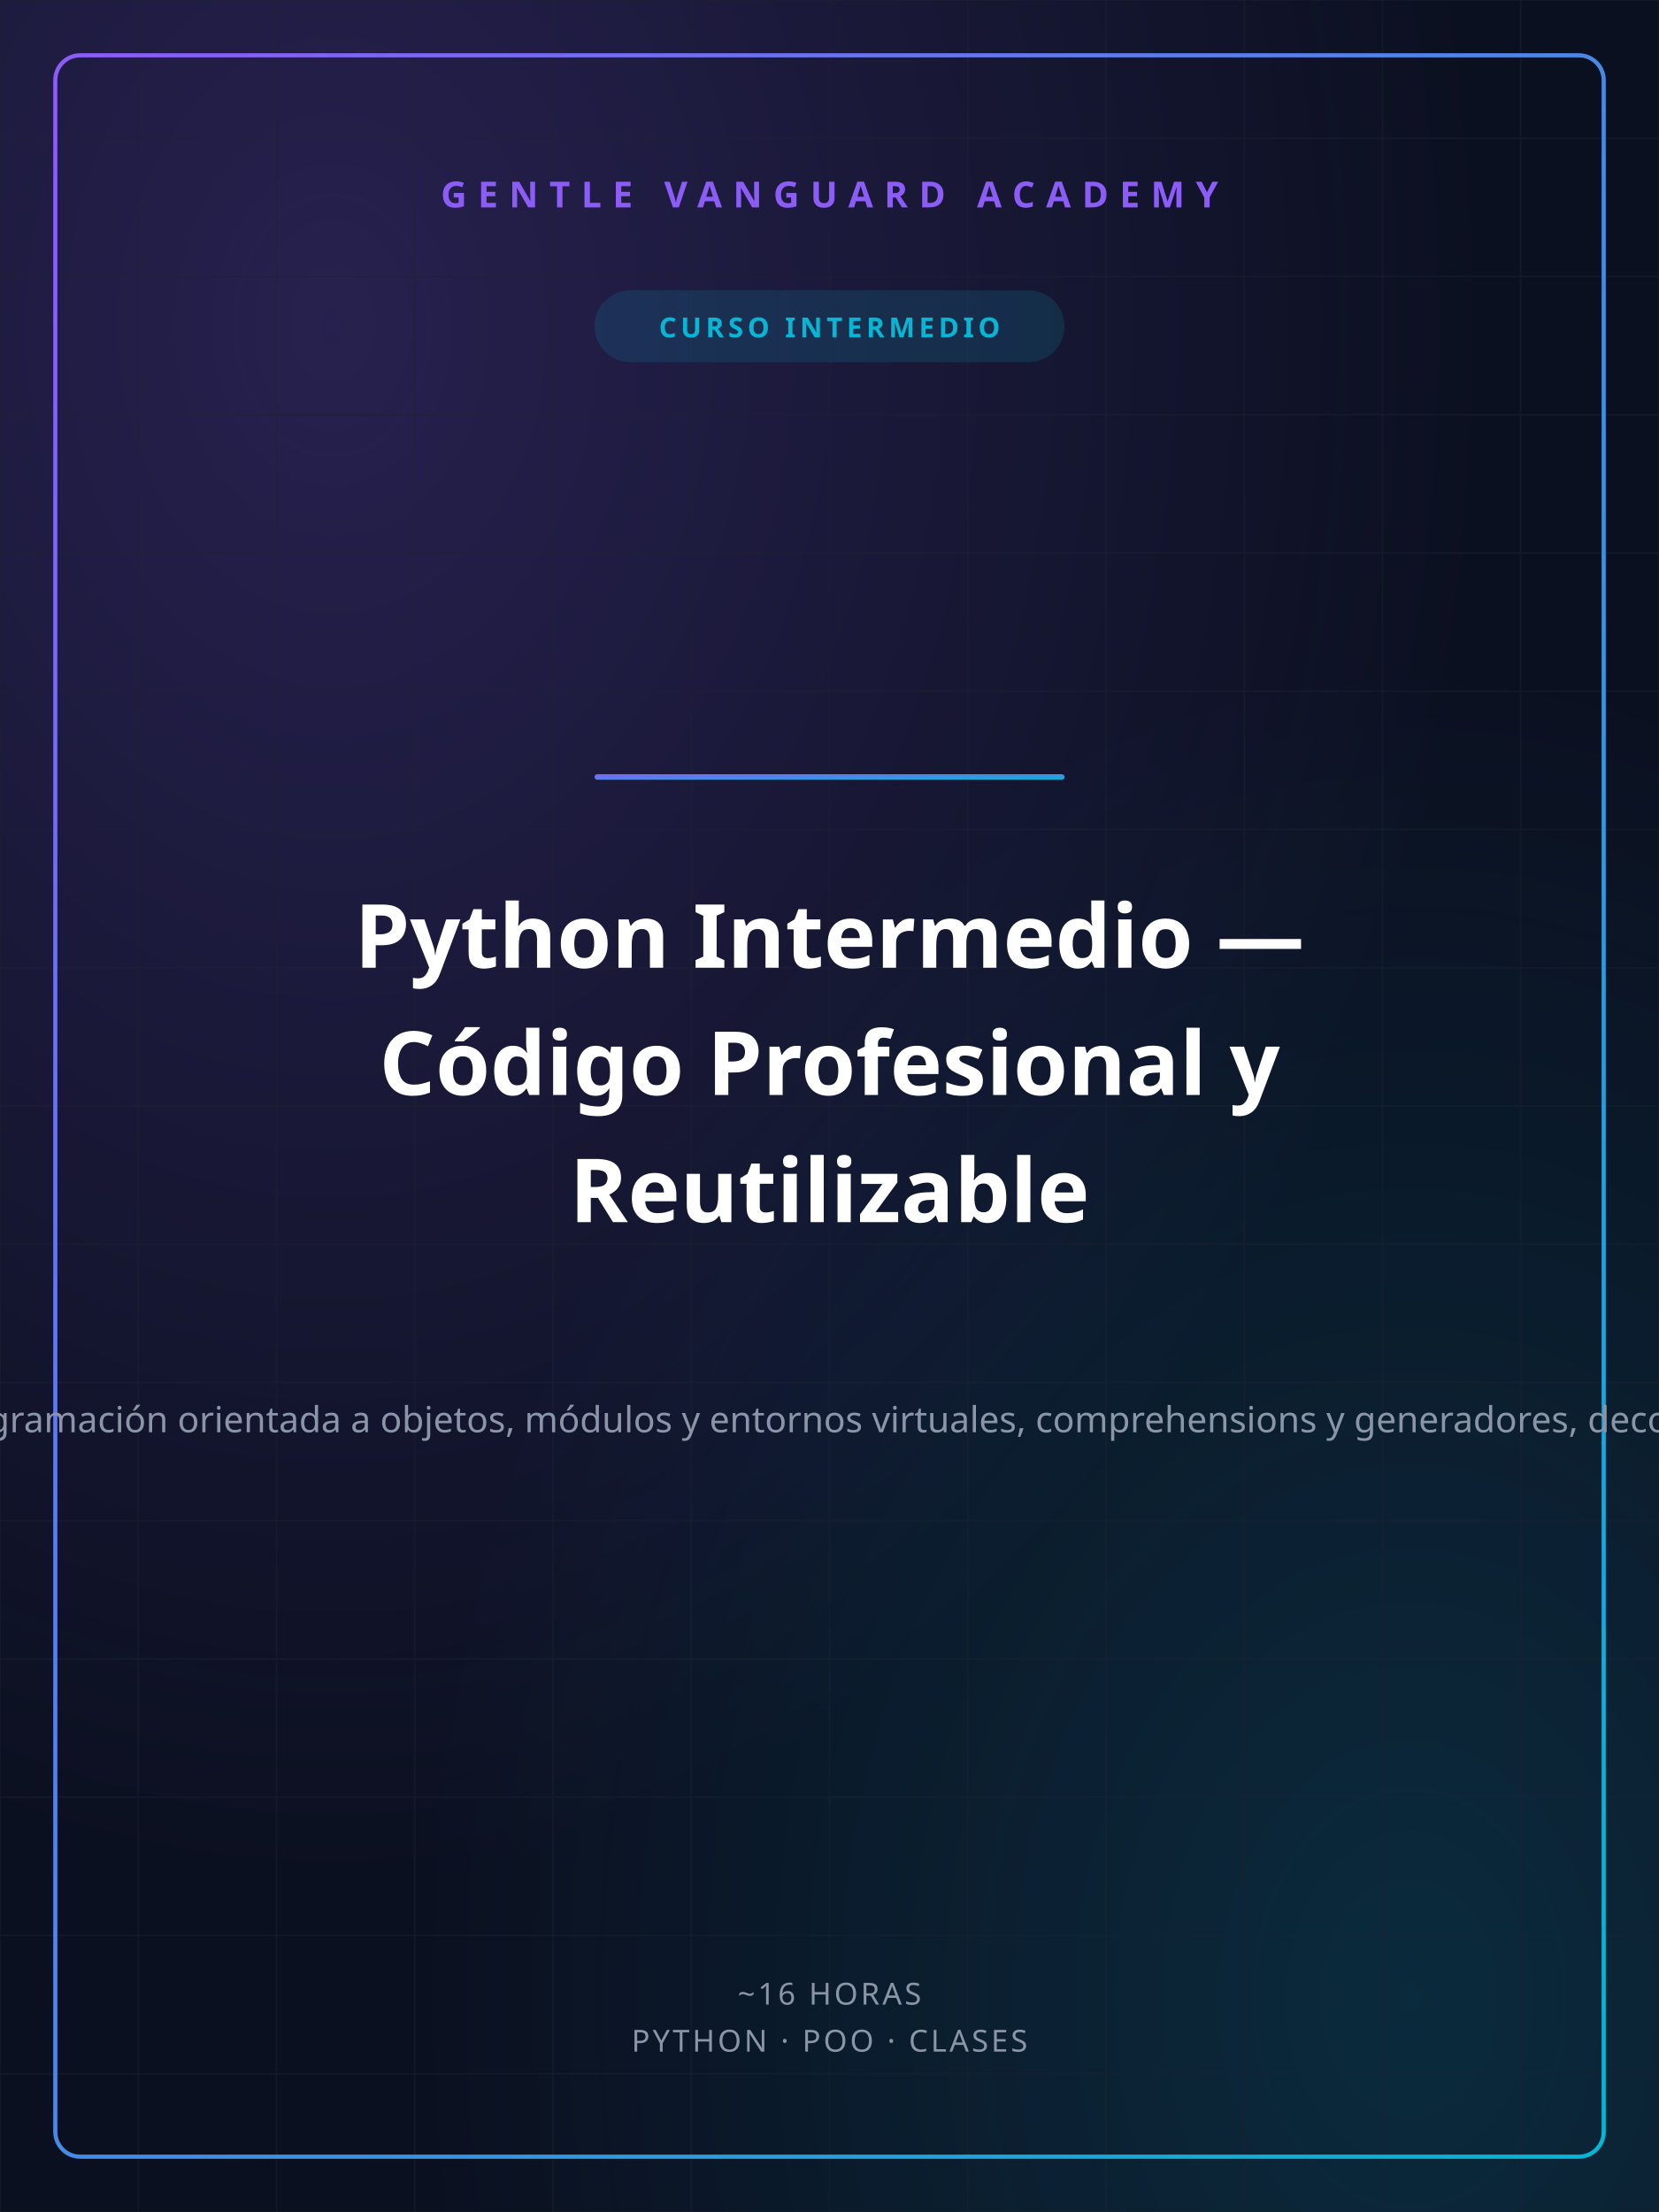
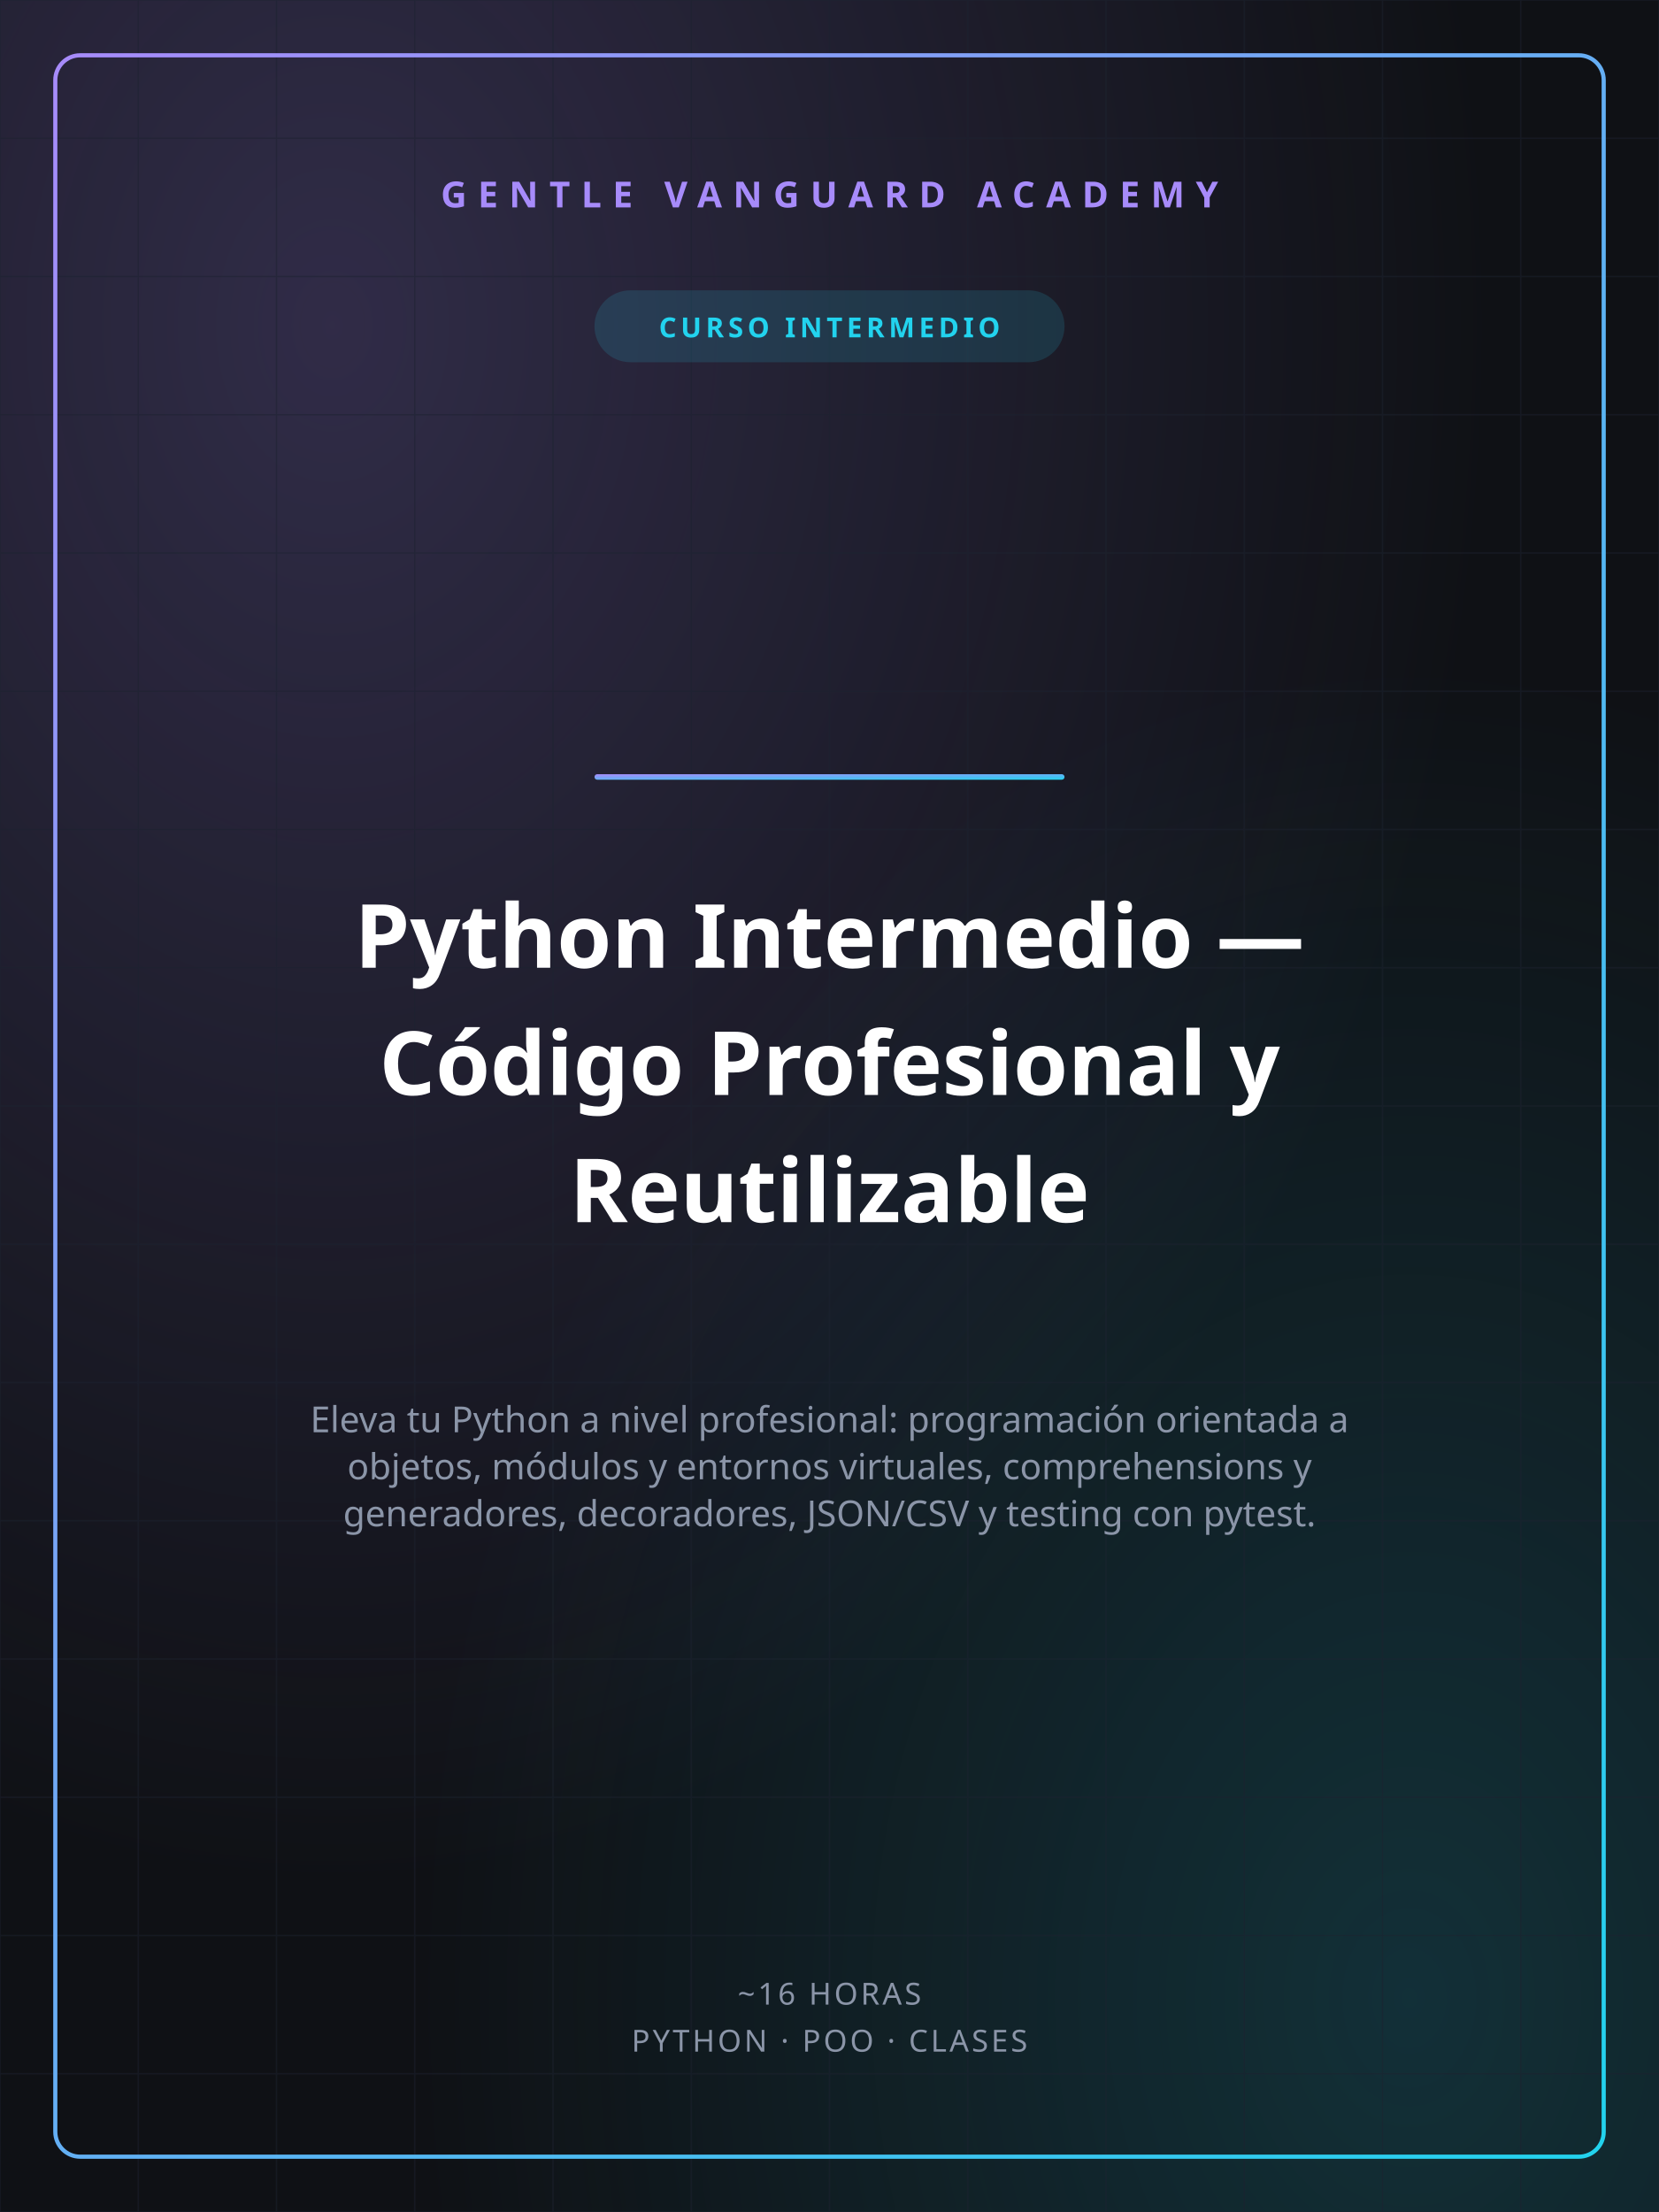
<svg xmlns="http://www.w3.org/2000/svg" width="1200" height="1600" viewBox="0 0 1200 1600">
  <defs>
    <linearGradient id="gvGrad" x1="0" y1="0" x2="1" y2="1">
-       <stop offset="0%" stop-color="#8B5CF6" />
-       <stop offset="100%" stop-color="#06B6D4" />
+       <stop offset="0%" stop-color="#A78BFA" />
+       <stop offset="100%" stop-color="#22D3EE" />
    </linearGradient>
    <radialGradient id="glowA" cx="0.2" cy="0.15" r="0.7">
-       <stop offset="0%" stop-color="#8B5CF6" stop-opacity="0.22" />
-       <stop offset="100%" stop-color="#8B5CF6" stop-opacity="0" />
+       <stop offset="0%" stop-color="#A78BFA" stop-opacity="0.22" />
+       <stop offset="100%" stop-color="#A78BFA" stop-opacity="0" />
    </radialGradient>
    <radialGradient id="glowB" cx="0.85" cy="0.9" r="0.6">
-       <stop offset="0%" stop-color="#06B6D4" stop-opacity="0.16" />
-       <stop offset="100%" stop-color="#06B6D4" stop-opacity="0" />
+       <stop offset="0%" stop-color="#22D3EE" stop-opacity="0.16" />
+       <stop offset="100%" stop-color="#22D3EE" stop-opacity="0" />
    </radialGradient>
  </defs>
-   <rect width="1200" height="1600" fill="#0B1020" />
+   <rect width="1200" height="1600" fill="#0F1115" />
  <rect width="1200" height="1600" fill="url(#glowA)" />
  <rect width="1200" height="1600" fill="url(#glowB)" />
  <g stroke="#1c2230" stroke-width="1" opacity="0.5">
    <line x1="0" y1="0" x2="0" y2="1600" />
    <line x1="100" y1="0" x2="100" y2="1600" />
    <line x1="200" y1="0" x2="200" y2="1600" />
    <line x1="300" y1="0" x2="300" y2="1600" />
    <line x1="400" y1="0" x2="400" y2="1600" />
    <line x1="500" y1="0" x2="500" y2="1600" />
    <line x1="600" y1="0" x2="600" y2="1600" />
    <line x1="700" y1="0" x2="700" y2="1600" />
    <line x1="800" y1="0" x2="800" y2="1600" />
    <line x1="900" y1="0" x2="900" y2="1600" />
    <line x1="1000" y1="0" x2="1000" y2="1600" />
    <line x1="1100" y1="0" x2="1100" y2="1600" />
    <line x1="1200" y1="0" x2="1200" y2="1600" />
    <line x1="0" y1="0" x2="1200" y2="0" />
    <line x1="0" y1="100" x2="1200" y2="100" />
    <line x1="0" y1="200" x2="1200" y2="200" />
    <line x1="0" y1="300" x2="1200" y2="300" />
    <line x1="0" y1="400" x2="1200" y2="400" />
    <line x1="0" y1="500" x2="1200" y2="500" />
    <line x1="0" y1="600" x2="1200" y2="600" />
    <line x1="0" y1="700" x2="1200" y2="700" />
    <line x1="0" y1="800" x2="1200" y2="800" />
    <line x1="0" y1="900" x2="1200" y2="900" />
    <line x1="0" y1="1000" x2="1200" y2="1000" />
    <line x1="0" y1="1100" x2="1200" y2="1100" />
    <line x1="0" y1="1200" x2="1200" y2="1200" />
    <line x1="0" y1="1300" x2="1200" y2="1300" />
    <line x1="0" y1="1400" x2="1200" y2="1400" />
    <line x1="0" y1="1500" x2="1200" y2="1500" />
    <line x1="0" y1="1600" x2="1200" y2="1600" />
  </g>
  <rect x="40" y="40" width="1120" height="1520" fill="none" stroke="url(#gvGrad)" stroke-width="3" rx="18" />
-   <text x="600" y="150" text-anchor="middle" font-family="'Space Grotesk','Segoe UI',sans-serif" font-size="26" font-weight="700" fill="#8B5CF6" letter-spacing="8">GENTLE VANGUARD ACADEMY</text>
-   <rect x="430" y="210" width="340" height="52" rx="26" fill="#06B6D4" opacity="0.14" />
-   <text x="600" y="244" text-anchor="middle" font-family="'Space Grotesk','Segoe UI',sans-serif" font-size="20" font-weight="700" fill="#06B6D4" letter-spacing="3">CURSO INTERMEDIO</text>
+   <text x="600" y="150" text-anchor="middle" font-family="'Space Grotesk','Segoe UI',sans-serif" font-size="26" font-weight="700" fill="#A78BFA" letter-spacing="8">GENTLE VANGUARD ACADEMY</text>
+   <rect x="430" y="210" width="340" height="52" rx="26" fill="#22D3EE" opacity="0.14" />
+   <text x="600" y="244" text-anchor="middle" font-family="'Space Grotesk','Segoe UI',sans-serif" font-size="20" font-weight="700" fill="#22D3EE" letter-spacing="3">CURSO INTERMEDIO</text>
  <rect x="430" y="560" width="340" height="4" rx="2" fill="url(#gvGrad)" />
  <text x="600" y="700" text-anchor="middle" font-family="'Space Grotesk','Segoe UI',sans-serif" font-size="64" font-weight="800" fill="#ffffff">Python Intermedio —</text>
  <text x="600" y="792" text-anchor="middle" font-family="'Space Grotesk','Segoe UI',sans-serif" font-size="64" font-weight="800" fill="#ffffff">Código Profesional y</text>
  <text x="600" y="884" text-anchor="middle" font-family="'Space Grotesk','Segoe UI',sans-serif" font-size="64" font-weight="800" fill="#ffffff">Reutilizable</text>
-   <text x="600" y="1036" text-anchor="middle" font-family="'Space Grotesk','Segoe UI',sans-serif" font-size="26" font-weight="400" fill="#8b95a8">Eleva tu Python a nivel profesional: programación orientada a objetos, módulos y entornos virtuales, comprehensions y generadores, decoradores, JSON/CSV y testing con pytest.</text>
+   <text x="600" y="1036" text-anchor="middle" font-family="'Space Grotesk','Segoe UI',sans-serif" font-size="26" font-weight="400" fill="#8b95a8">Eleva tu Python a nivel profesional: programación orientada a</text>
+   <text x="600" y="1070" text-anchor="middle" font-family="'Space Grotesk','Segoe UI',sans-serif" font-size="26" font-weight="400" fill="#8b95a8">objetos, módulos y entornos virtuales, comprehensions y</text>
+   <text x="600" y="1104" text-anchor="middle" font-family="'Space Grotesk','Segoe UI',sans-serif" font-size="26" font-weight="400" fill="#8b95a8">generadores, decoradores, JSON/CSV y testing con pytest.</text>
  <text x="600" y="1450" text-anchor="middle" font-family="'Space Grotesk','Segoe UI',sans-serif" font-size="22" font-weight="500" fill="#8b95a8" letter-spacing="2">~16 HORAS</text>
  <text x="600" y="1484" text-anchor="middle" font-family="'Space Grotesk','Segoe UI',sans-serif" font-size="22" font-weight="500" fill="#8b95a8" letter-spacing="2">PYTHON · POO · CLASES</text>
</svg>
